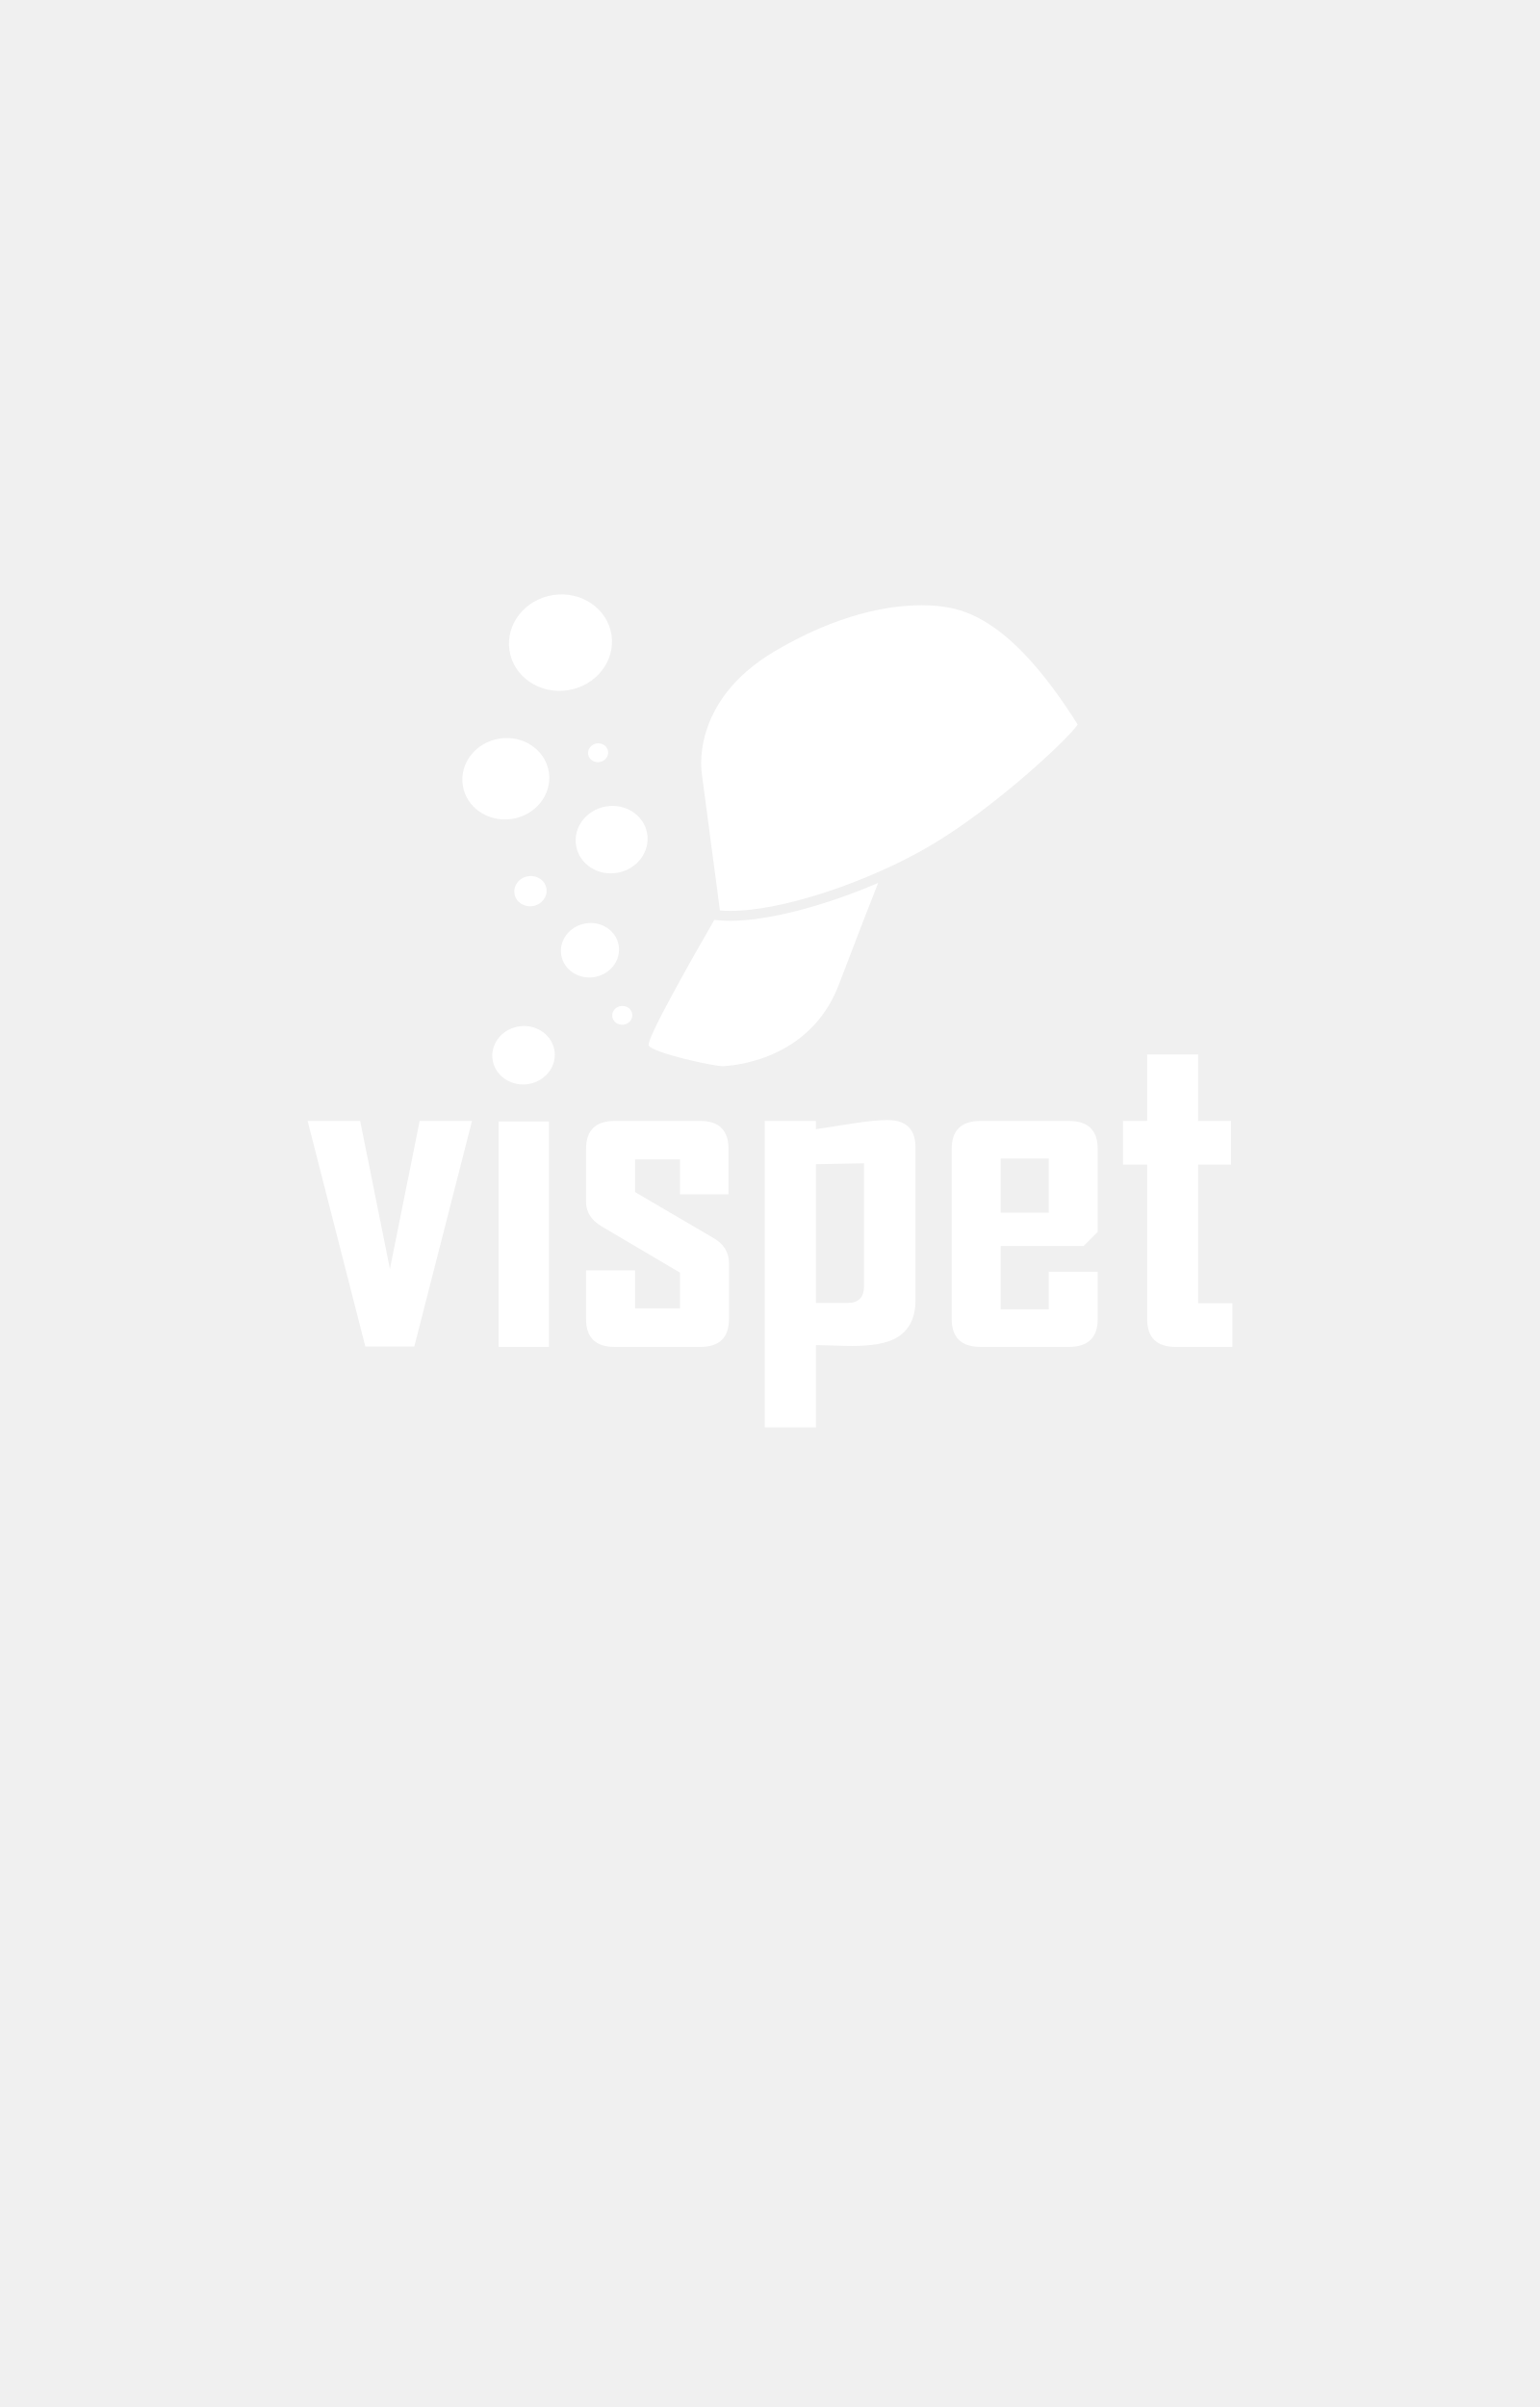
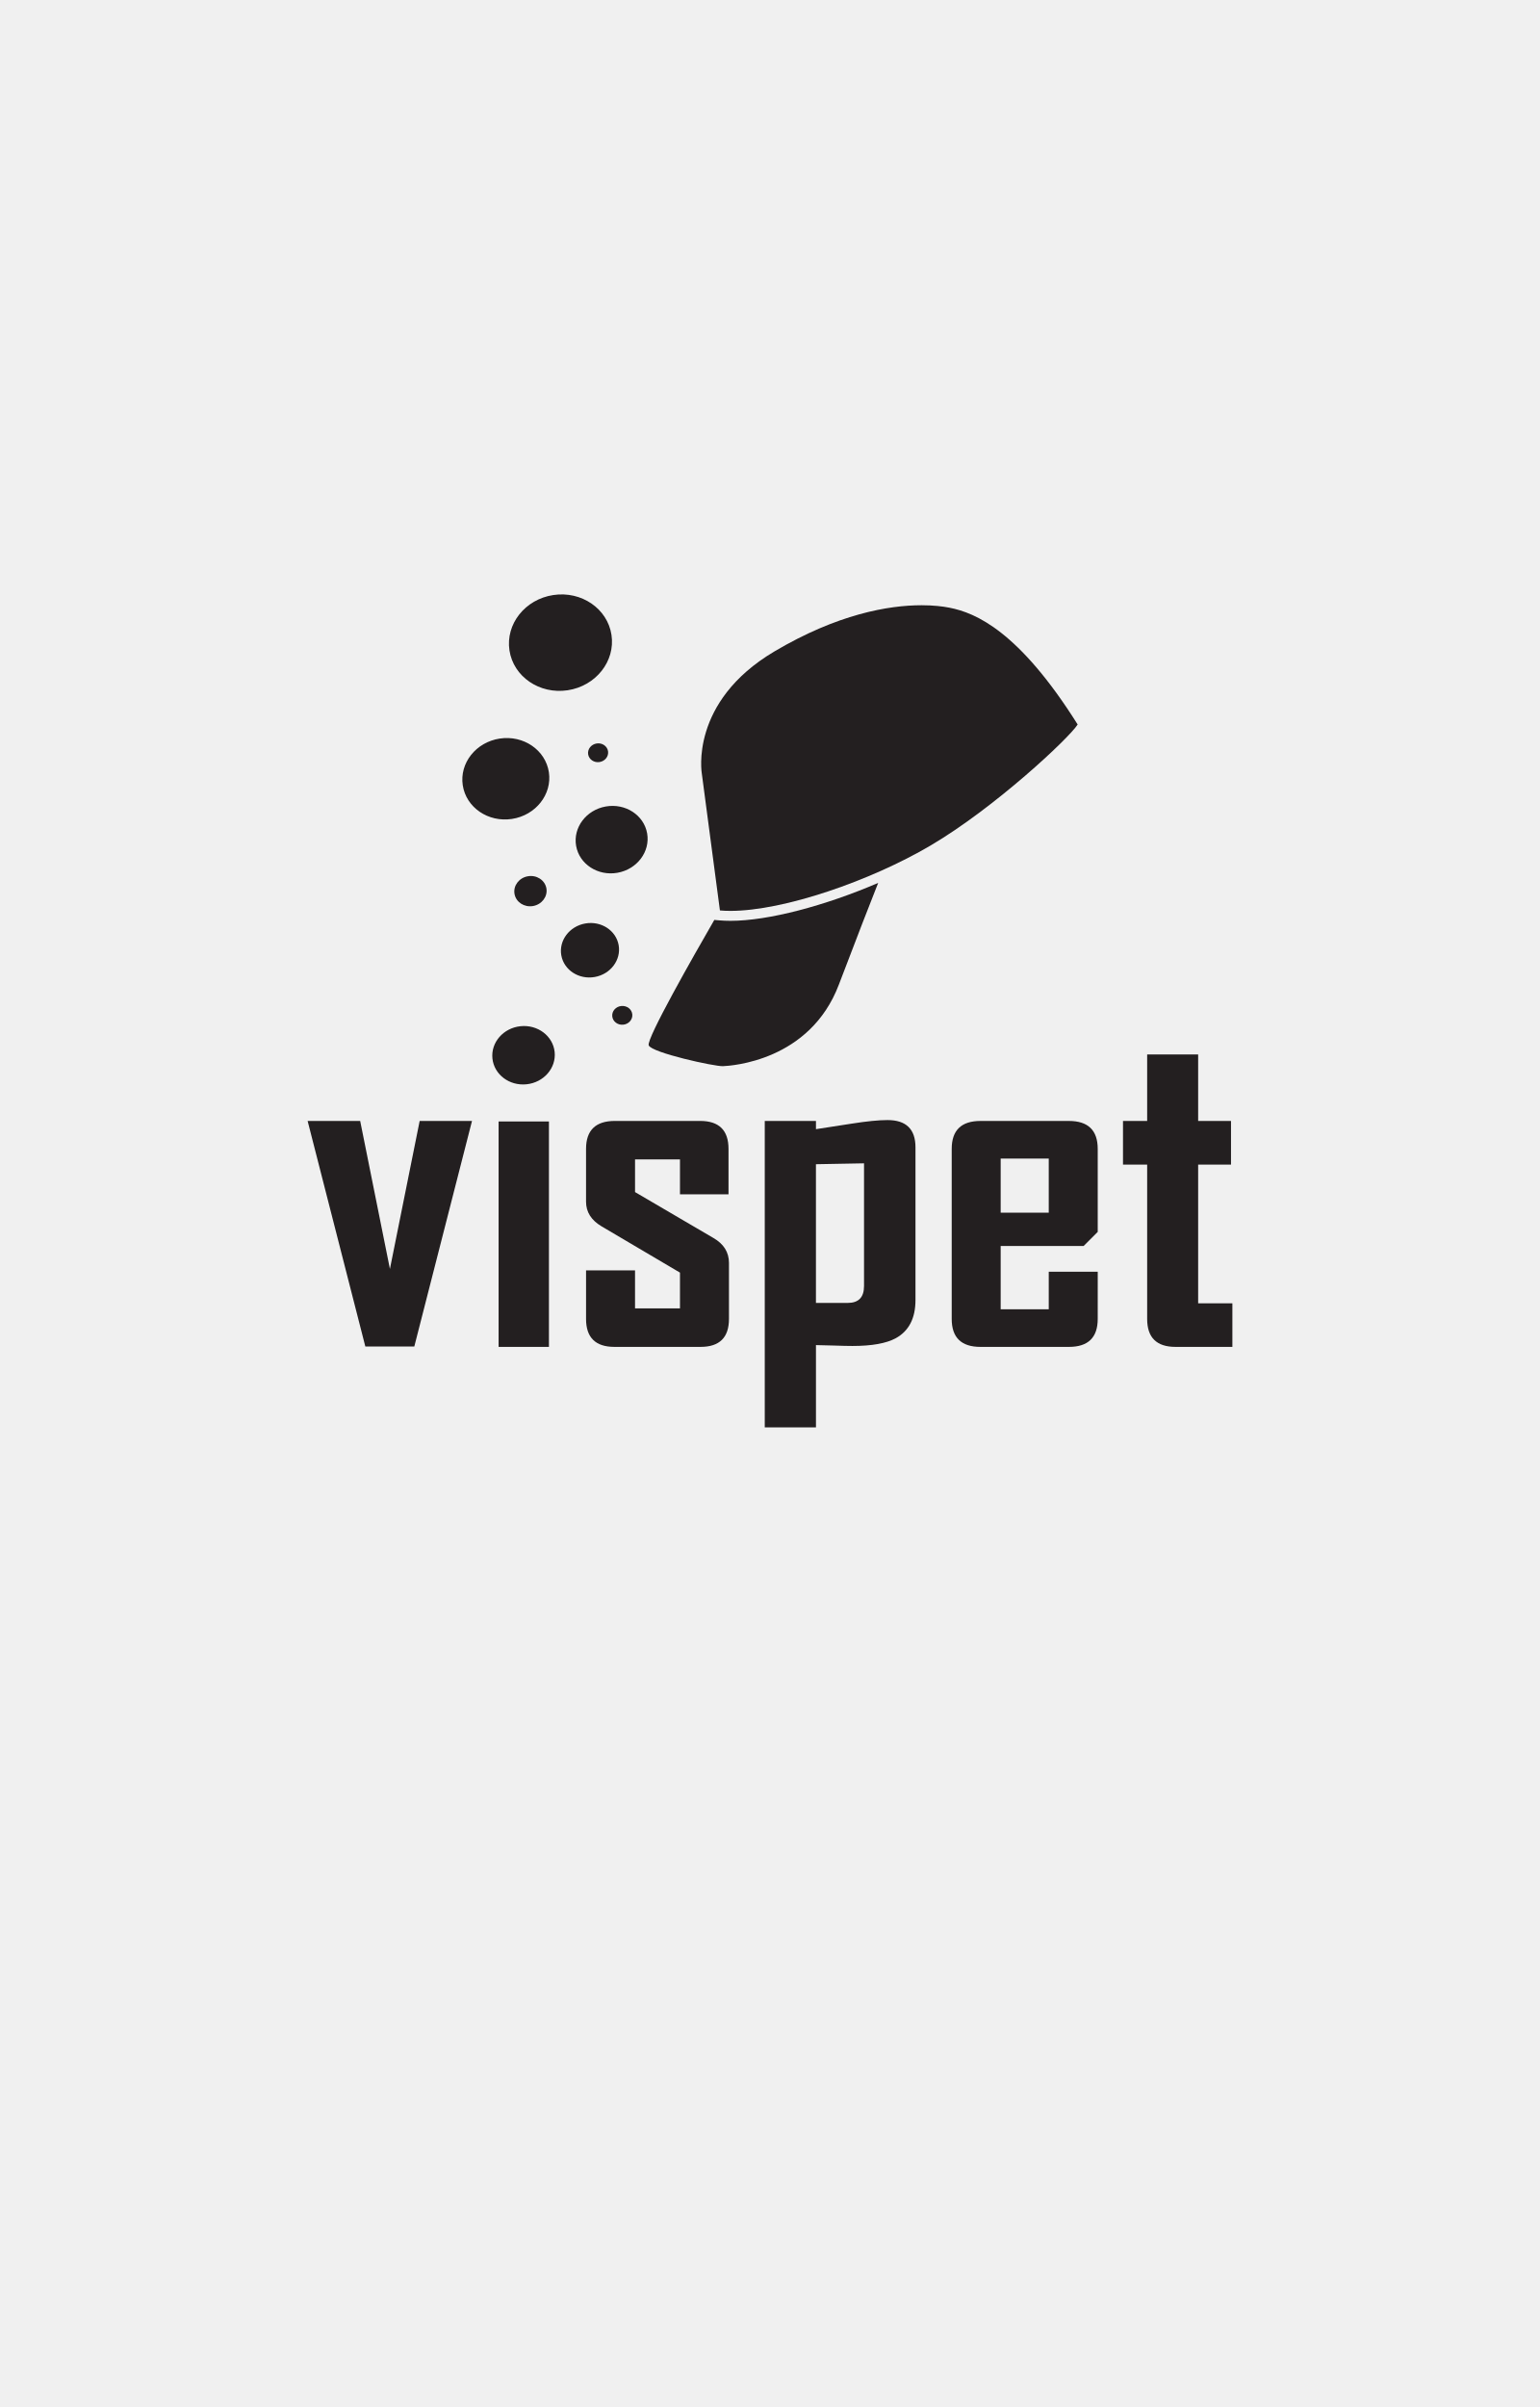
<svg xmlns="http://www.w3.org/2000/svg" version="1.1" id="Layer_1" x="0px" y="0px" width="320px" height="500px" viewBox="0 0 320 500" enable-background="new 0 0 320 500" xml:space="preserve">
  <g>
-     <polygon fill="#FFFFFF" points="98.078,232.854 86.088,279.708 75.914,279.708 63.923,232.854 74.843,232.854 81.023,263.595    87.202,232.854  " />
-     <rect x="103.607" y="232.96" fill="#FFFFFF" width="10.457" height="46.826" />
-     <path fill="#FFFFFF" d="M151.472,273.979c0,3.871-1.967,5.805-5.901,5.805h-17.893c-3.932,0-5.901-1.936-5.901-5.805v-10.088   h10.178v7.897h9.338v-7.431l-16.309-9.622c-2.137-1.271-3.208-2.975-3.208-5.11v-10.969c0-3.87,1.999-5.807,5.995-5.807h17.708   c3.933,0,5.9,1.937,5.9,5.807v9.437h-10.085v-7.248h-9.338v6.782l16.264,9.524c2.171,1.24,3.254,2.976,3.254,5.205V273.979   L151.472,273.979z" />
+     <polygon fill="#231F20" points="98.078,232.854 86.088,279.708 75.914,279.708 63.923,232.854 74.843,232.854 81.023,263.595    87.202,232.854  " />
+     <rect x="103.607" y="232.96" fill="#231F20" width="10.457" height="46.826" />
+     <path fill="#231F20" d="M151.472,273.979c0,3.871-1.967,5.806-5.901,5.806h-17.893c-3.932,0-5.901-1.937-5.901-5.806v-10.088   h10.178v7.897h9.338v-7.431l-16.309-9.623c-2.137-1.271-3.208-2.975-3.208-5.109v-10.969c0-3.87,1.999-5.807,5.995-5.807h17.708   c3.933,0,5.9,1.937,5.9,5.807v9.437h-10.085v-7.248h-9.338v6.782l16.264,9.523c2.171,1.24,3.254,2.977,3.254,5.205v11.623H151.472z   " />
    <g>
-       <path fill="#FFFFFF" d="M151.787,189.216c11.068,0,29.117-6.247,41.565-13.573c13.318-7.833,28.812-22.325,30.578-25.146    c-12.218-19.417-21.181-23.191-26.638-24.261c-1.424-0.283-3.374-0.511-5.795-0.511c-6.859,0-17.488,1.841-30.585,9.6    c-17.73,10.505-15.077,25.387-15.077,25.387l3.759,28.411C150.292,189.188,151.024,189.216,151.787,189.216z" />
-       <path fill="#FFFFFF" d="M151.787,191.281c-0.829,0-1.628-0.034-2.372-0.1l-0.985-0.089c-4.202,7.274-14.148,24.71-13.634,26.052    c0.59,1.533,13.7,4.412,15.438,4.329c1.74-0.085,18.042-1.054,24.07-16.93c3.727-9.817,6.555-17.043,8.172-21.138    C171.463,188.141,159.667,191.281,151.787,191.281z" />
+       <path fill="#231F20" d="M151.787,189.216c11.068,0,29.117-6.247,41.564-13.573c13.318-7.833,28.812-22.325,30.578-25.146    c-12.218-19.417-21.181-23.191-26.638-24.261c-1.424-0.283-3.374-0.511-5.795-0.511c-6.858,0-17.488,1.841-30.585,9.6    c-17.73,10.505-15.077,25.387-15.077,25.387l3.759,28.411C150.292,189.188,151.024,189.216,151.787,189.216z" />
+       <path fill="#231F20" d="M151.787,191.281c-0.829,0-1.628-0.034-2.372-0.1l-0.985-0.089c-4.202,7.274-14.148,24.71-13.634,26.052    c0.59,1.533,13.7,4.412,15.438,4.329c1.74-0.085,18.042-1.054,24.071-16.93c3.727-9.817,6.555-17.043,8.172-21.138    C171.463,188.141,159.667,191.281,151.787,191.281z" />
    </g>
  </g>
  <g>
-     <path fill="#FFFFFF" d="M102.322,219.88c0.349,3.333,3.526,5.729,7.098,5.354c3.568-0.371,6.177-3.376,5.833-6.707   c-0.352-3.332-3.529-5.729-7.097-5.355C104.585,213.545,101.974,216.548,102.322,219.88" />
-     <path fill="#FFFFFF" d="M190.229,270.054c0,3.781-1.367,6.427-4.093,7.929c-1.982,1.077-4.985,1.612-9.012,1.612   c-0.932,0-2.238-0.03-3.925-0.09c-1.688-0.062-2.91-0.091-3.649-0.091V296.5h-10.64v-63.645h10.64v1.705   c2.476-0.367,4.955-0.754,7.438-1.152c3.126-0.492,5.605-0.739,7.43-0.739c3.874,0,5.812,1.891,5.812,5.671V270.054   L190.229,270.054z M179.538,267.148v-25.493l-9.993,0.185v28.814h6.601C178.407,270.654,179.538,269.487,179.538,267.148" />
-     <path fill="#FFFFFF" d="M228.097,273.975c0,3.876-1.995,5.812-5.992,5.812h-18.355c-3.999,0-5.992-1.936-5.992-5.812v-35.316   c0-3.87,1.993-5.807,5.992-5.807h18.354c3.998,0,5.993,1.938,5.993,5.807v17.241l-2.929,2.929h-17.236v13.152h9.991v-7.807h10.176   L228.097,273.975L228.097,273.975z M217.922,240.661h-9.99v11.247h9.99V240.661z" />
-     <path fill="#FFFFFF" d="M256.074,279.786h-11.804c-3.938,0-5.9-1.935-5.9-5.806v-32.064h-5.02v-9.062h5.02v-13.819h10.595v13.819   h6.828v9.062h-6.828v28.81h7.112v9.063L256.074,279.786L256.074,279.786z" />
-     <path fill="#FFFFFF" d="M122.21,156.684c0.165,1.066,1.218,1.79,2.363,1.616c1.141-0.174,1.937-1.178,1.775-2.245   c-0.161-1.067-1.218-1.79-2.362-1.617C122.844,154.613,122.049,155.617,122.21,156.684" />
-     <path fill="#FFFFFF" d="M127.221,211.102c0.096,1.073,1.104,1.86,2.256,1.757c1.152-0.102,2.008-1.058,1.911-2.133   c-0.097-1.072-1.106-1.86-2.259-1.755C127.978,209.071,127.122,210.027,127.221,211.102" />
-     <path fill="#FFFFFF" d="M106.913,185.697c0.298,1.708,2.024,2.83,3.854,2.509c1.827-0.321,3.067-1.968,2.77-3.676   c-0.305-1.705-2.029-2.83-3.859-2.504C107.848,182.344,106.608,183.992,106.913,185.697" />
-     <path fill="#FFFFFF" d="M116.632,198.439c0.542,3.069,3.649,5.092,6.942,4.511c3.292-0.578,5.516-3.535,4.979-6.609   c-0.542-3.07-3.647-5.089-6.934-4.509C118.324,192.409,116.094,195.369,116.632,198.439" />
-     <path fill="#FFFFFF" d="M119.714,175.714c0.668,3.803,4.515,6.304,8.588,5.585c4.075-0.718,6.837-4.382,6.168-8.184   c-0.668-3.803-4.518-6.303-8.591-5.586C121.806,168.245,119.044,171.911,119.714,175.714" />
-     <path fill="#FFFFFF" d="M96.157,163.123c0.701,4.611,5.276,7.741,10.212,6.994c4.941-0.751,8.381-5.097,7.683-9.707   c-0.7-4.608-5.272-7.741-10.21-6.99C98.901,154.167,95.458,158.51,96.157,163.123" />
-     <path fill="#FFFFFF" d="M105.861,135.102c0.825,5.463,6.248,9.171,12.1,8.284c5.854-0.885,9.93-6.03,9.101-11.497   c-0.83-5.461-6.248-9.17-12.101-8.282C109.108,124.492,105.035,129.638,105.861,135.102" />
+     <path fill="#231F20" d="M102.322,219.88c0.349,3.333,3.526,5.729,7.098,5.354c3.568-0.371,6.177-3.376,5.833-6.707   c-0.352-3.332-3.529-5.729-7.097-5.355C104.585,213.545,101.974,216.548,102.322,219.88" />
+     <path fill="#231F20" d="M190.229,270.054c0,3.781-1.367,6.427-4.093,7.929c-1.981,1.078-4.985,1.612-9.012,1.612   c-0.933,0-2.238-0.03-3.925-0.09c-1.688-0.062-2.91-0.091-3.649-0.091V296.5h-10.64v-63.645h10.64v1.705   c2.476-0.367,4.955-0.754,7.438-1.152c3.126-0.492,5.604-0.739,7.43-0.739c3.874,0,5.812,1.891,5.812,5.671v31.714H190.229z    M179.538,267.148v-25.493l-9.993,0.185v28.814h6.602C178.407,270.654,179.538,269.486,179.538,267.148" />
+     <path fill="#231F20" d="M228.098,273.975c0,3.877-1.996,5.812-5.992,5.812H203.75c-3.999,0-5.992-1.936-5.992-5.812v-35.315   c0-3.87,1.993-5.807,5.992-5.807h18.354c3.998,0,5.994,1.938,5.994,5.807V255.9l-2.93,2.929h-17.236v13.151h9.991v-7.807H228.1   L228.098,273.975L228.098,273.975z M217.922,240.661h-9.99v11.247h9.99V240.661z" />
+     <path fill="#231F20" d="M256.074,279.786H244.27c-3.938,0-5.899-1.935-5.899-5.806v-32.064h-5.021v-9.062h5.021v-13.819h10.595   v13.819h6.828v9.062h-6.828v28.811h7.112v9.062L256.074,279.786L256.074,279.786z" />
+     <path fill="#231F20" d="M122.21,156.684c0.165,1.066,1.218,1.79,2.363,1.616c1.141-0.174,1.937-1.178,1.775-2.245   c-0.161-1.067-1.218-1.79-2.362-1.617C122.844,154.613,122.049,155.617,122.21,156.684" />
+     <path fill="#231F20" d="M127.221,211.102c0.096,1.073,1.104,1.86,2.256,1.757c1.152-0.102,2.008-1.058,1.911-2.133   c-0.097-1.072-1.106-1.86-2.259-1.755C127.978,209.071,127.122,210.027,127.221,211.102" />
+     <path fill="#231F20" d="M106.913,185.697c0.298,1.708,2.024,2.83,3.854,2.509c1.827-0.321,3.067-1.968,2.77-3.676   c-0.305-1.705-2.029-2.83-3.859-2.504C107.848,182.344,106.608,183.992,106.913,185.697" />
+     <path fill="#231F20" d="M116.632,198.439c0.542,3.069,3.649,5.092,6.942,4.511c3.292-0.578,5.516-3.535,4.979-6.609   c-0.542-3.07-3.647-5.089-6.934-4.509C118.324,192.409,116.094,195.369,116.632,198.439" />
+     <path fill="#231F20" d="M119.714,175.714c0.668,3.803,4.515,6.304,8.588,5.585c4.075-0.718,6.837-4.382,6.168-8.184   c-0.668-3.803-4.518-6.303-8.591-5.586C121.806,168.245,119.044,171.911,119.714,175.714" />
+     <path fill="#231F20" d="M96.157,163.123c0.701,4.611,5.276,7.741,10.212,6.994c4.941-0.751,8.381-5.097,7.683-9.707   c-0.7-4.608-5.272-7.741-10.21-6.99C98.901,154.167,95.458,158.51,96.157,163.123" />
+     <path fill="#231F20" d="M105.861,135.102c0.825,5.463,6.248,9.171,12.1,8.284c5.854-0.885,9.93-6.03,9.101-11.497   c-0.83-5.461-6.248-9.17-12.101-8.282C109.108,124.492,105.035,129.638,105.861,135.102" />
  </g>
</svg>
